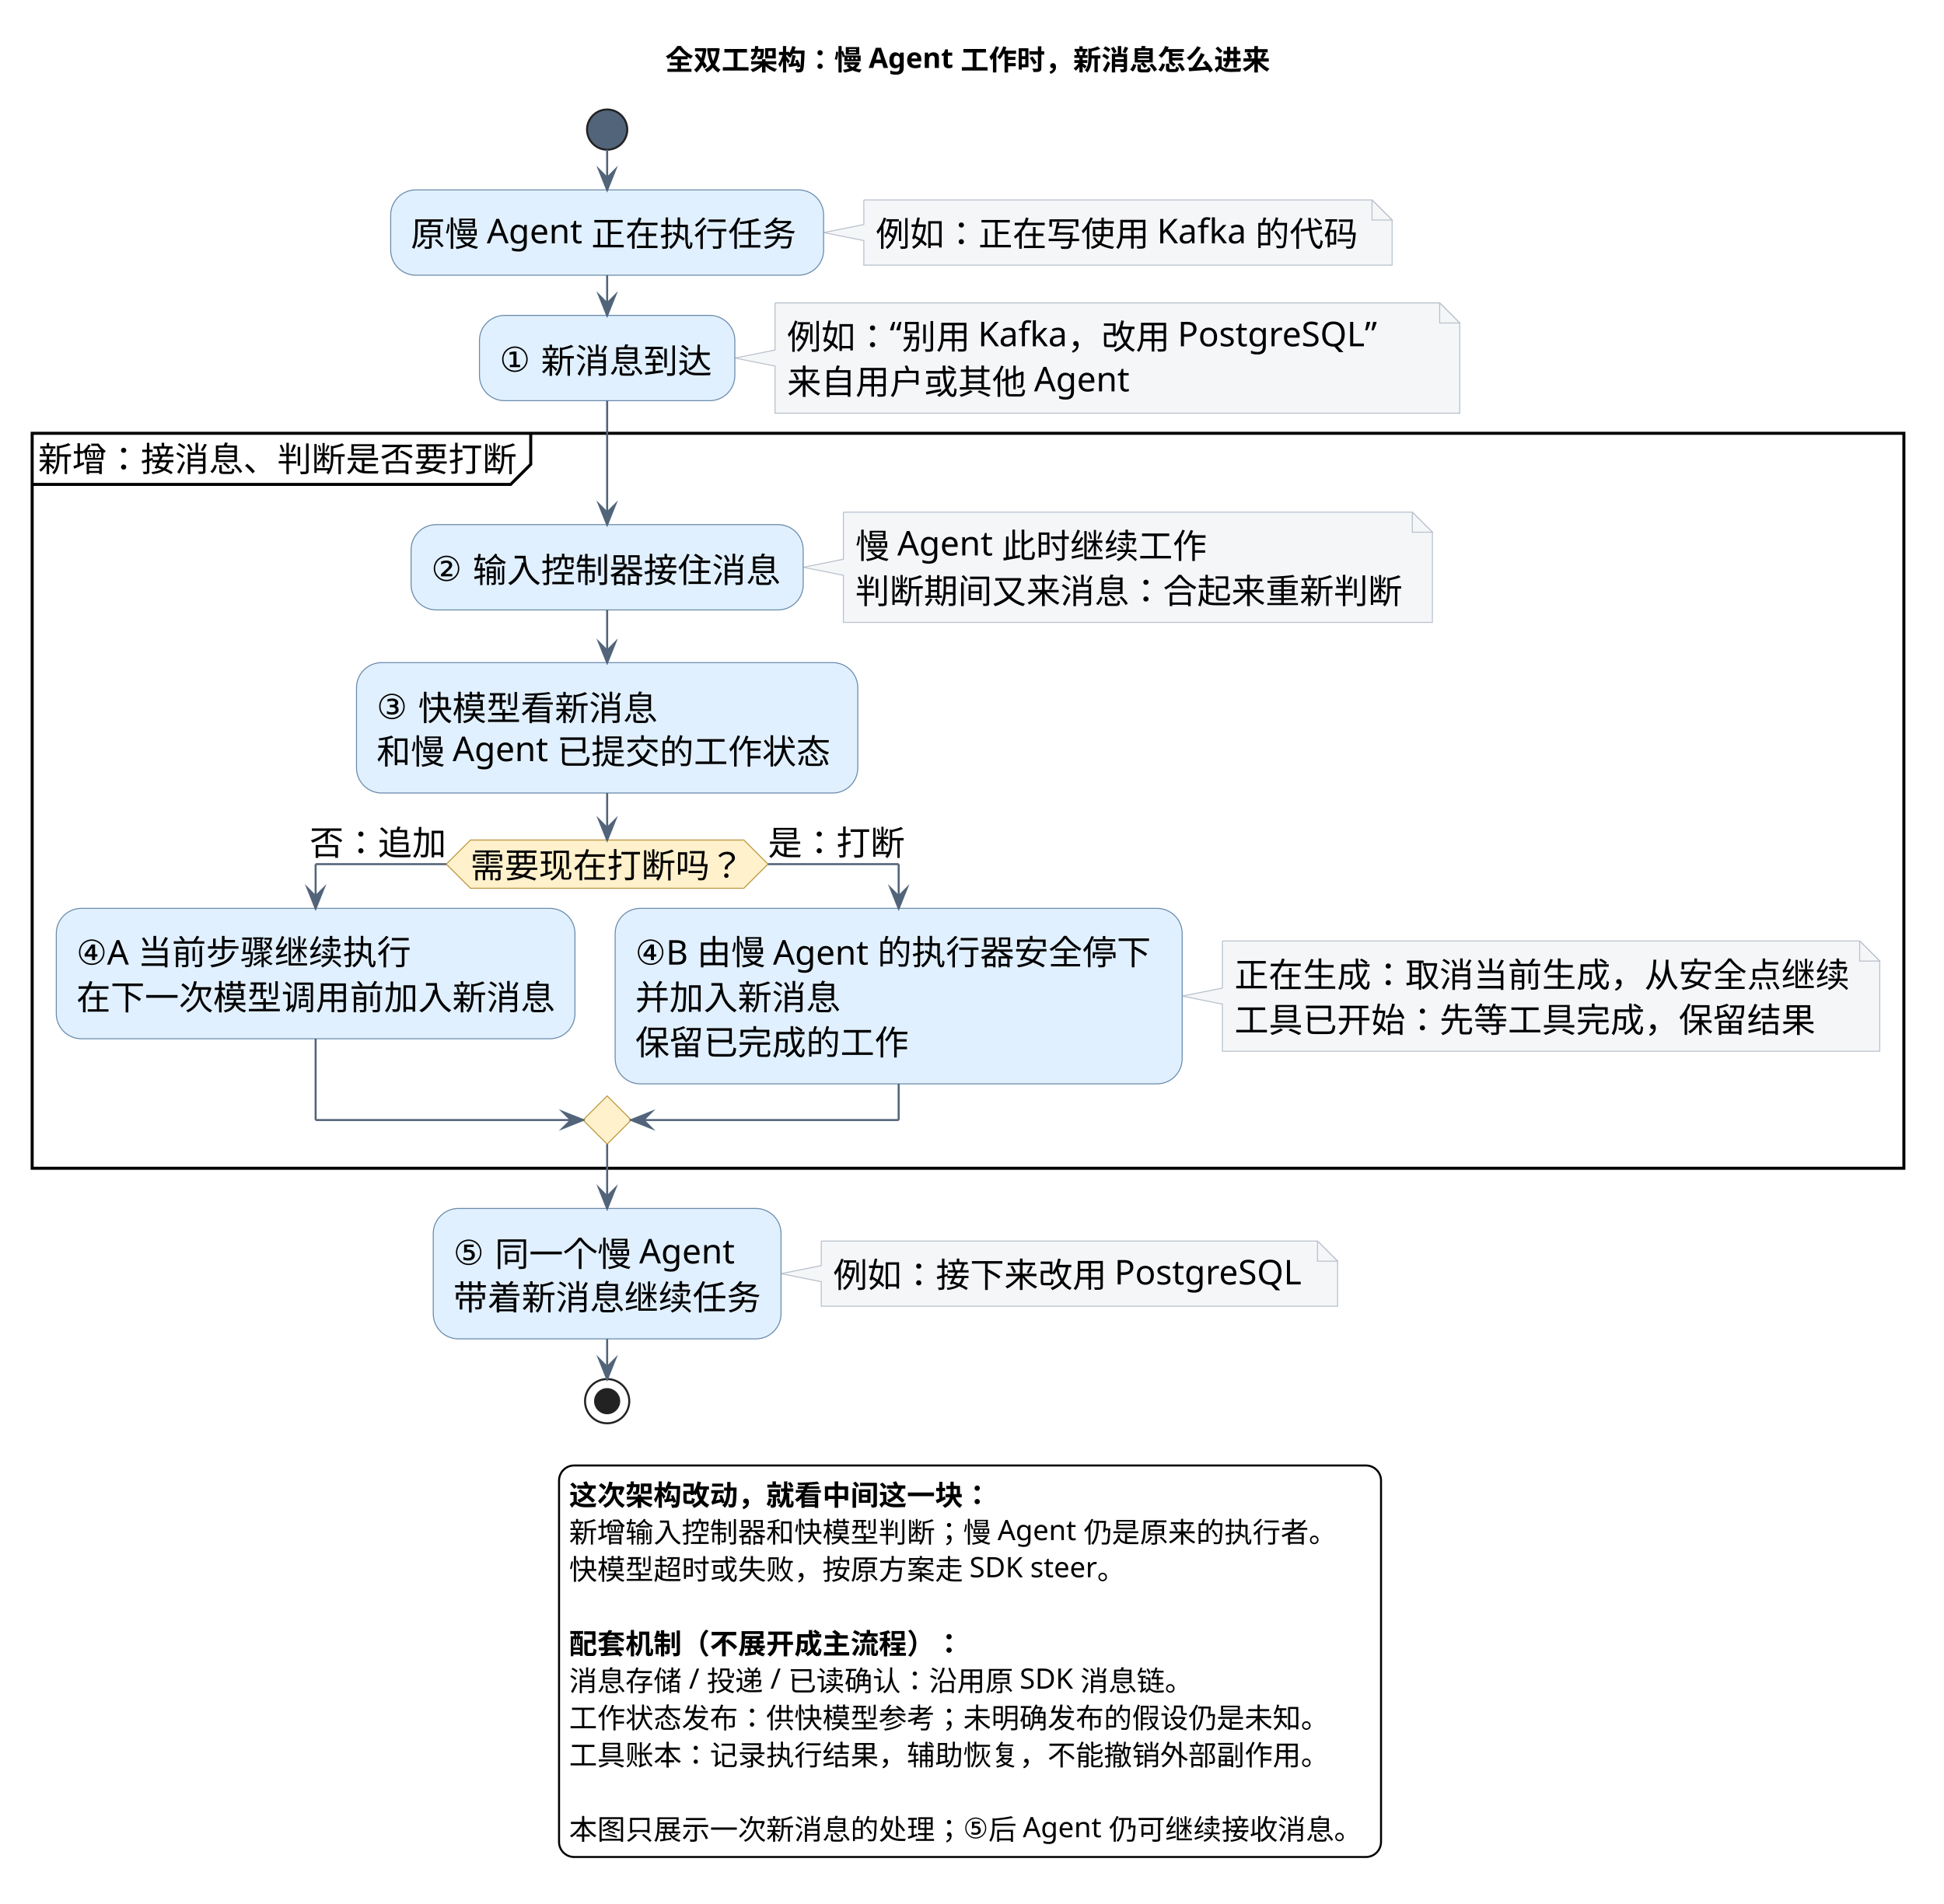
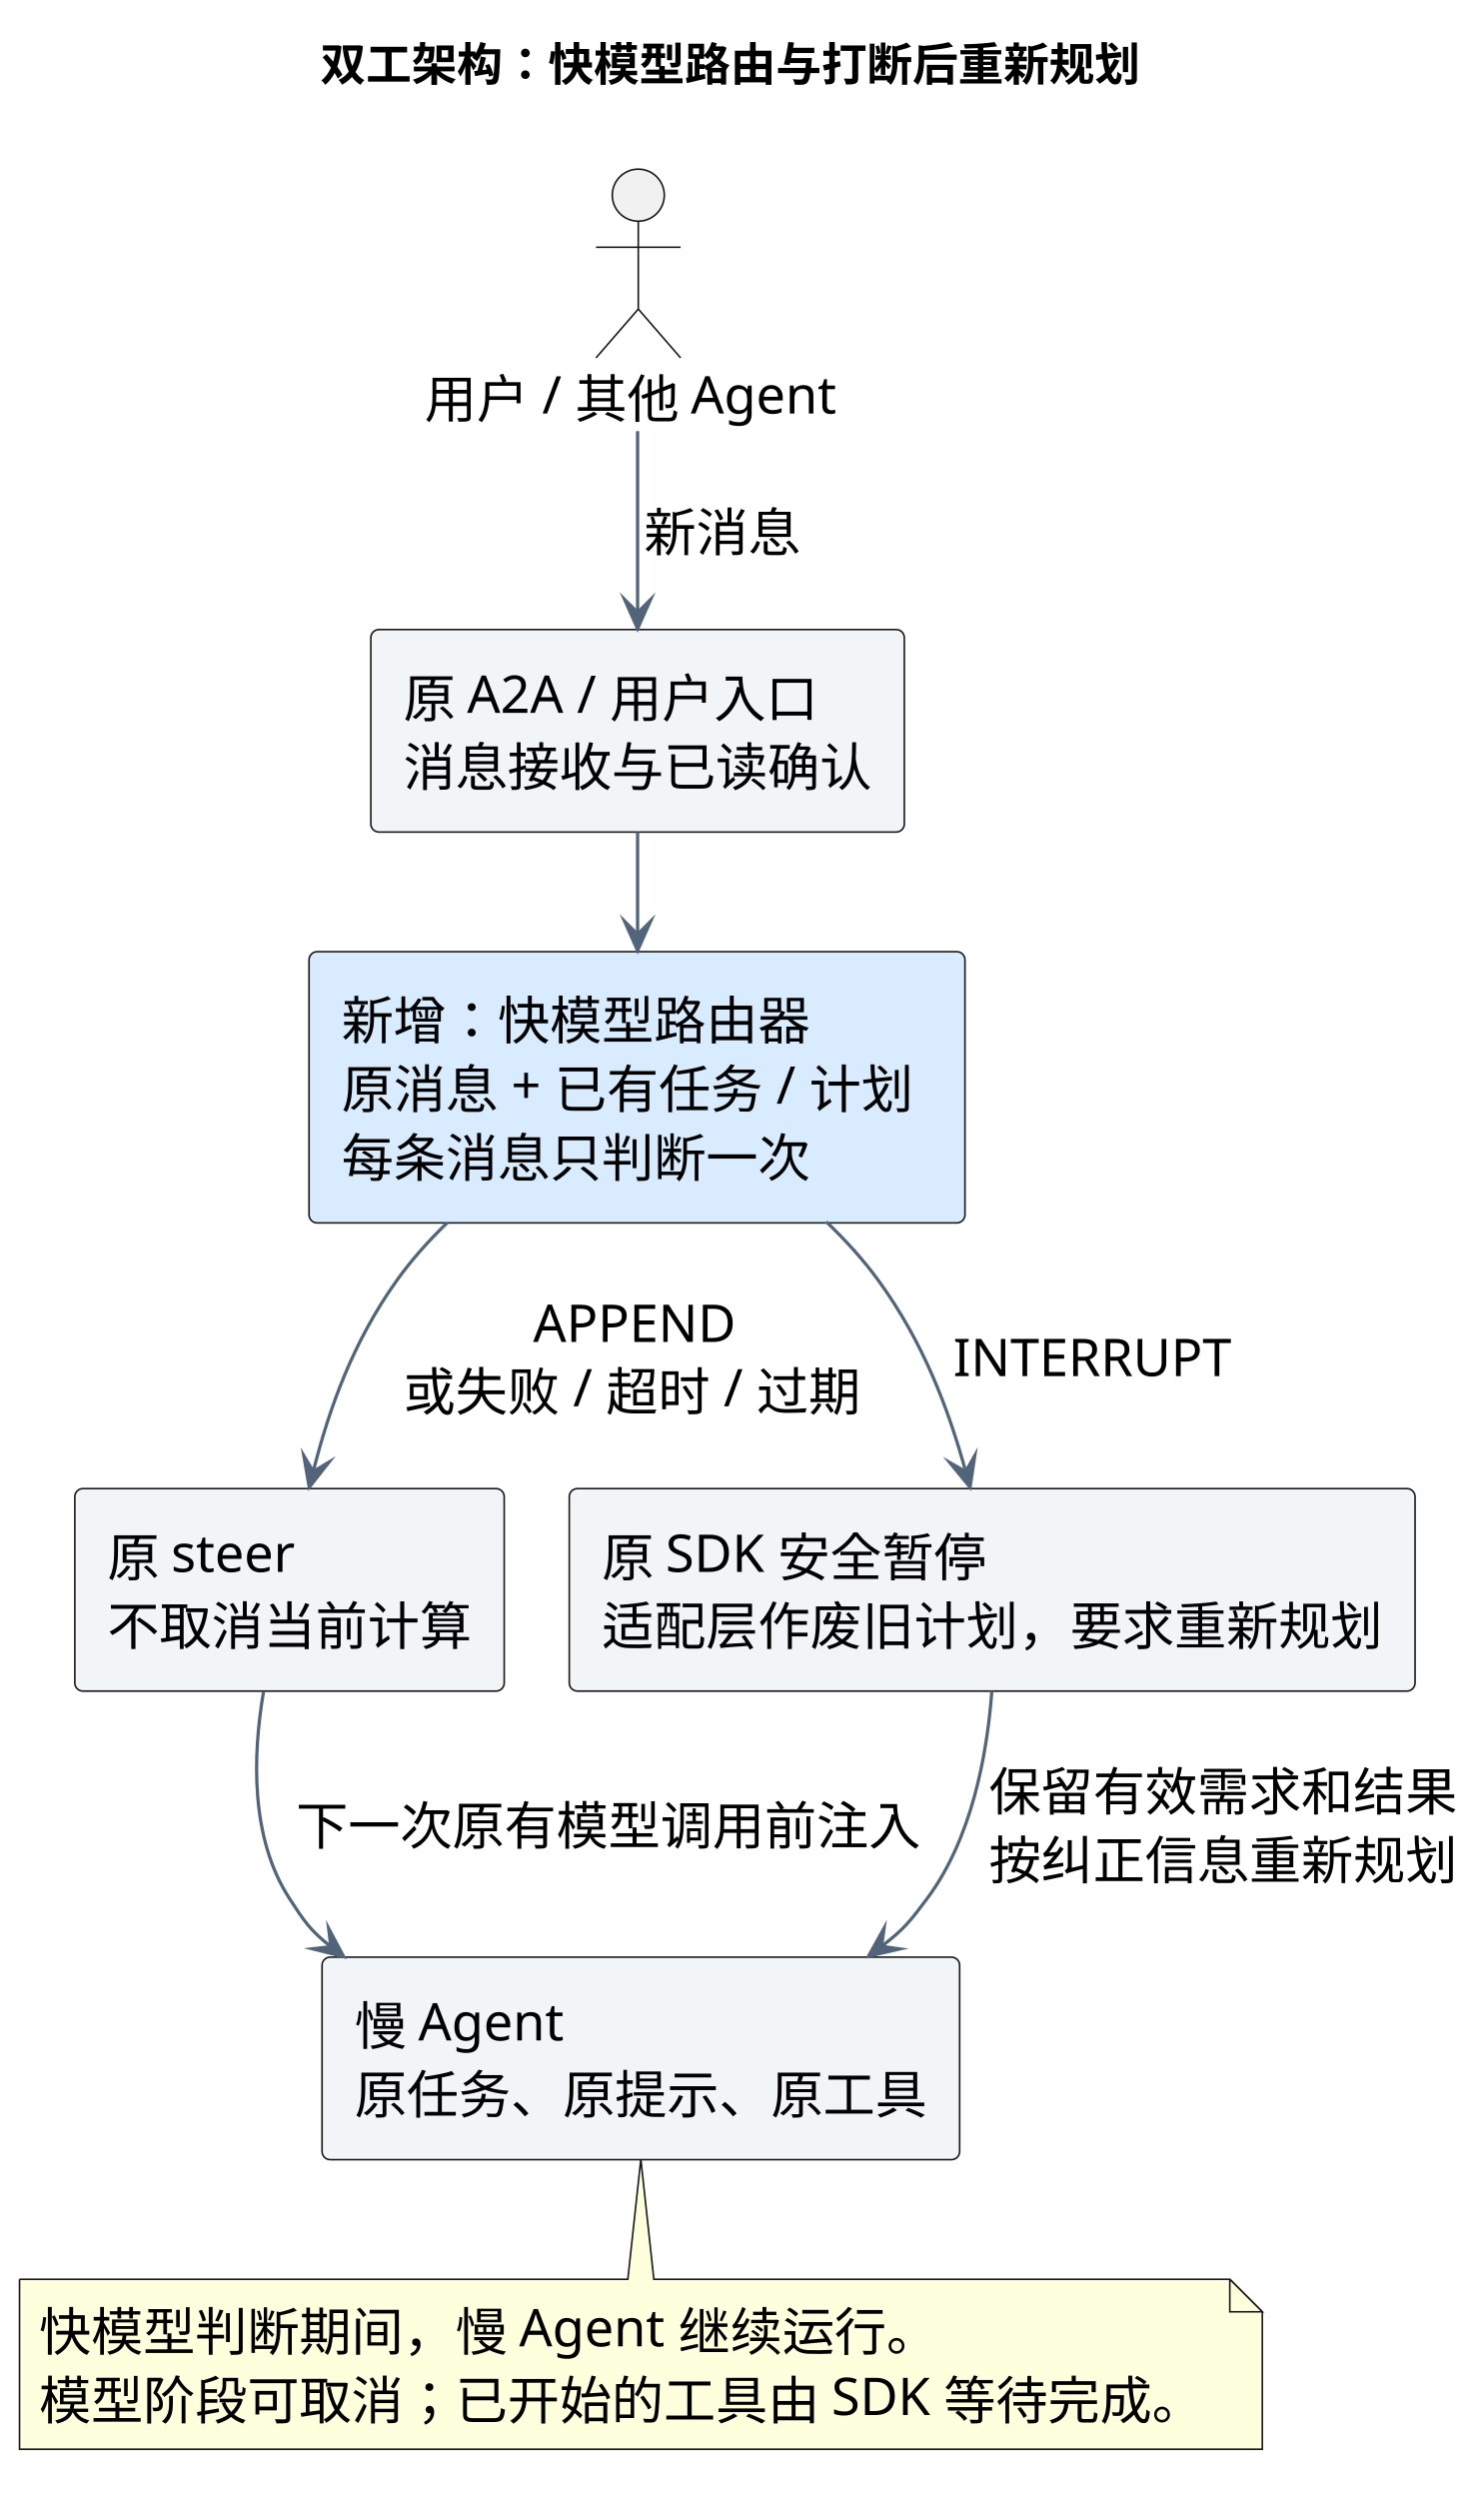
- <svg xmlns="http://www.w3.org/2000/svg" version="1.1" data-diagram-type="ACTIVITY" style="width:967px;height:947px;background:#FFFFFF;" width="967px" height="947px" viewBox="0 0 967 947" zoomAndPan="magnify" preserveAspectRatio="none" contentStyleType="text/css">
+ <svg xmlns="http://www.w3.org/2000/svg" version="1.1" data-diagram-type="DESCRIPTION" style="width:456px;height:768px;background:#FFFFFF;" width="456px" height="768px" viewBox="0 0 456 768" zoomAndPan="magnify" preserveAspectRatio="none" contentStyleType="text/css">
  <defs />
  <g font-family="sans-serif" lengthAdjust="spacing">
-     <g class="title" data-source-line="1">
-       <text x="330.93" y="34.813" fill="#000" font-size="14" textLength="303.188" font-weight="700" font-family="Microsoft YaHei">全双工架构：慢 Agent 工作时，新消息怎么进来</text>
+     <g class="title" data-source-line="10">
+       <text x="98.5" y="24.813" fill="#000" font-size="14" textLength="252" font-weight="700" font-family="Microsoft YaHei">双工架构：快模型路由与打断后重新规划</text>
    </g>
-     <ellipse cx="302.012" cy="64.478" rx="10" ry="10" fill="#52647A" style="stroke:#222;stroke-width:1;" />
-     <path d="M429.687,99.478 L429.687,111.696 L409.687,115.696 L429.687,119.696 L429.687,131.915 A0,0 0 0 0 429.687,131.915 L692.481,131.915 A0,0 0 0 0 692.481,131.915 L692.481,109.478 L682.481,99.478 L429.687,99.478 A0,0 0 0 0 429.687,99.478" style="stroke:#B8C1CC;stroke-width:0.5;" fill="#F5F6F8" />
-     <path d="M682.481,99.478 L682.481,109.478 L692.481,109.478 L682.481,99.478" style="stroke:#B8C1CC;stroke-width:0.5;" fill="#F5F6F8" />
-     <text x="435.687" y="122.465" fill="#000" font-size="17" textLength="241.793" font-family="Microsoft YaHei">例如：正在写使用 Kafka 的代码</text>
-     <rect x="194.337" y="94.478" width="215.351" height="42.437" fill="#E1F0FF" style="stroke:#6A8BAB;stroke-width:0.5;" rx="12.5" ry="12.5" />
-     <text x="204.337" y="122.465" fill="#000" font-size="17" textLength="195.351" font-family="Microsoft YaHei">原慢 Agent 正在执行任务</text>
-     <path d="M385.527,150.696 L385.527,174.133 L365.527,178.133 L385.527,182.133 L385.527,205.57 A0,0 0 0 0 385.527,205.57 L726.132,205.57 A0,0 0 0 0 726.132,205.57 L726.132,160.696 L716.132,150.696 L385.527,150.696 A0,0 0 0 0 385.527,150.696" style="stroke:#B8C1CC;stroke-width:0.5;" fill="#F5F6F8" />
-     <path d="M716.132,150.696 L716.132,160.696 L726.132,160.696 L716.132,150.696" style="stroke:#B8C1CC;stroke-width:0.5;" fill="#F5F6F8" />
-     <text x="391.527" y="173.684" fill="#000" font-size="17" textLength="319.605" font-family="Microsoft YaHei">例如：“别用 Kafka，改用 PostgreSQL”</text>
-     <text x="391.527" y="196.121" fill="#000" font-size="17" textLength="173.32" font-family="Microsoft YaHei">来自用户或其他 Agent</text>
-     <rect x="238.497" y="156.915" width="127.03" height="42.437" fill="#E1F0FF" style="stroke:#6A8BAB;stroke-width:0.5;" rx="12.5" ry="12.5" />
-     <text x="248.497" y="184.902" fill="#000" font-size="17" textLength="107.03" font-family="Microsoft YaHei">① 新消息到达</text>
-     <rect x="16" y="215.57" width="931.047" height="365.664" fill="none" style="stroke:#000;stroke-width:1.5;" />
-     <path d="M264,215.57 L264,231.007 L254,241.007 L16,241.007" style="stroke:#000;stroke-width:1.5;" fill="none" />
-     <text x="19" y="234.558" fill="#000" font-size="17" textLength="238" font-family="Microsoft YaHei">新增：接消息、判断是否要打断</text>
-     <path d="M419.527,254.789 L419.527,278.226 L399.527,282.226 L419.527,286.226 L419.527,309.663 A0,0 0 0 0 419.527,309.663 L712.527,309.663 A0,0 0 0 0 712.527,309.663 L712.527,264.789 L702.527,254.789 L419.527,254.789 A0,0 0 0 0 419.527,254.789" style="stroke:#B8C1CC;stroke-width:0.5;" fill="#F5F6F8" />
-     <path d="M702.527,254.789 L702.527,264.789 L712.527,264.789 L702.527,254.789" style="stroke:#B8C1CC;stroke-width:0.5;" fill="#F5F6F8" />
-     <text x="425.527" y="277.776" fill="#000" font-size="17" textLength="178.351" font-family="Microsoft YaHei">慢 Agent 此时继续工作</text>
-     <text x="425.527" y="300.213" fill="#000" font-size="17" textLength="272" font-family="Microsoft YaHei">判断期间又来消息：合起来重新判断</text>
-     <rect x="204.497" y="261.007" width="195.03" height="42.437" fill="#E1F0FF" style="stroke:#6A8BAB;stroke-width:0.5;" rx="12.5" ry="12.5" />
-     <text x="214.497" y="288.995" fill="#000" font-size="17" textLength="175.03" font-family="Microsoft YaHei">② 输入控制器接住消息</text>
-     <rect x="177.337" y="329.663" width="249.351" height="64.874" fill="#E1F0FF" style="stroke:#6A8BAB;stroke-width:0.5;" rx="12.5" ry="12.5" />
-     <text x="187.337" y="357.65" fill="#000" font-size="17" textLength="141.03" font-family="Microsoft YaHei">③ 快模型看新消息</text>
-     <text x="187.337" y="380.087" fill="#000" font-size="17" textLength="229.351" font-family="Microsoft YaHei">和慢 Agent 已提交的工作状态</text>
-     <polygon points="234.012,417.923,370.012,417.923,382.012,429.923,370.012,441.923,234.012,441.923,222.012,429.923,234.012,417.923" fill="#FFF1CC" style="stroke:#BD963C;stroke-width:0.5;stroke-linejoin:miter;stroke-miterlimit:10;" />
-     <text x="234.012" y="436.692" fill="#000" font-size="17" textLength="136" font-family="Microsoft YaHei">需要现在打断吗？</text>
-     <text x="154.012" y="425.474" fill="#000" font-size="17" textLength="68" font-family="Microsoft YaHei">否：追加</text>
-     <text x="382.012" y="425.474" fill="#000" font-size="17" textLength="68" font-family="Microsoft YaHei">是：打断</text>
-     <rect x="28" y="451.923" width="258" height="64.874" fill="#E1F0FF" style="stroke:#6A8BAB;stroke-width:0.5;" rx="12.5" ry="12.5" />
-     <text x="38" y="479.911" fill="#000" font-size="17" textLength="169.992" font-family="Microsoft YaHei">④A 当前步骤继续执行</text>
-     <text x="38" y="502.348" fill="#000" font-size="17" textLength="238" font-family="Microsoft YaHei">在下一次模型调用前加入新消息</text>
-     <path d="M608.047,468.141 L608.047,491.578 L588.047,495.578 L608.047,499.578 L608.047,523.015 A0,0 0 0 0 608.047,523.015 L935.047,523.015 A0,0 0 0 0 935.047,523.015 L935.047,478.141 L925.047,468.141 L608.047,468.141 A0,0 0 0 0 608.047,468.141" style="stroke:#B8C1CC;stroke-width:0.5;" fill="#F5F6F8" />
-     <path d="M925.047,468.141 L925.047,478.141 L935.047,478.141 L925.047,468.141" style="stroke:#B8C1CC;stroke-width:0.5;" fill="#F5F6F8" />
-     <text x="614.047" y="491.129" fill="#000" font-size="17" textLength="306" font-family="Microsoft YaHei">正在生成：取消当前生成，从安全点继续</text>
-     <text x="614.047" y="513.566" fill="#000" font-size="17" textLength="289" font-family="Microsoft YaHei">工具已开始：先等工具完成，保留结果</text>
-     <rect x="306" y="451.923" width="282.047" height="87.311" fill="#E1F0FF" style="stroke:#6A8BAB;stroke-width:0.5;" rx="12.5" ry="12.5" />
-     <text x="316" y="479.911" fill="#000" font-size="17" textLength="262.047" font-family="Microsoft YaHei">④B 由慢 Agent 的执行器安全停下</text>
-     <text x="316" y="502.348" fill="#000" font-size="17" textLength="102" font-family="Microsoft YaHei">并加入新消息</text>
-     <text x="316" y="524.785" fill="#000" font-size="17" textLength="136" font-family="Microsoft YaHei">保留已完成的工作</text>
-     <polygon points="302.012,545.234,314.012,557.234,302.012,569.234,290.012,557.234,302.012,545.234" fill="#FFF1CC" style="stroke:#BD963C;stroke-width:0.5;stroke-linejoin:miter;stroke-miterlimit:10;" />
-     <path d="M408.512,617.452 L408.512,629.671 L388.512,633.671 L408.512,637.671 L408.512,649.889 A0,0 0 0 0 408.512,649.889 L665.354,649.889 A0,0 0 0 0 665.354,649.889 L665.354,627.452 L655.354,617.452 L408.512,617.452 A0,0 0 0 0 408.512,617.452" style="stroke:#B8C1CC;stroke-width:0.5;" fill="#F5F6F8" />
-     <path d="M655.354,617.452 L655.354,627.452 L665.354,627.452 L655.354,617.452" style="stroke:#B8C1CC;stroke-width:0.5;" fill="#F5F6F8" />
-     <text x="414.512" y="640.44" fill="#000" font-size="17" textLength="235.842" font-family="Microsoft YaHei">例如：接下来改用 PostgreSQL</text>
-     <rect x="215.512" y="601.234" width="173" height="64.874" fill="#E1F0FF" style="stroke:#6A8BAB;stroke-width:0.5;" rx="12.5" ry="12.5" />
-     <text x="225.512" y="629.222" fill="#000" font-size="17" textLength="144.351" font-family="Microsoft YaHei">⑤ 同一个慢 Agent</text>
-     <text x="225.512" y="651.659" fill="#000" font-size="17" textLength="153" font-family="Microsoft YaHei">带着新消息继续任务</text>
-     <ellipse cx="302.012" cy="697.108" rx="11" ry="11" fill="none" style="stroke:#222;stroke-width:1;" />
-     <ellipse cx="302.012" cy="697.108" rx="6" ry="6" fill="#222" style="stroke:#222;stroke-width:1;" />
-     <line x1="302.012" y1="74.478" x2="302.012" y2="94.478" style="stroke:#52647A;stroke-width:1;" />
-     <polygon points="298.012,84.478,302.012,94.478,306.012,84.478,302.012,88.478" fill="#52647A" style="stroke:#52647A;stroke-width:1;stroke-linejoin:miter;stroke-miterlimit:10;" />
-     <line x1="302.012" y1="136.915" x2="302.012" y2="156.915" style="stroke:#52647A;stroke-width:1;" />
-     <polygon points="298.012,146.915,302.012,156.915,306.012,146.915,302.012,150.915" fill="#52647A" style="stroke:#52647A;stroke-width:1;stroke-linejoin:miter;stroke-miterlimit:10;" />
-     <line x1="302.012" y1="303.444" x2="302.012" y2="329.663" style="stroke:#52647A;stroke-width:1;" />
-     <polygon points="298.012,319.663,302.012,329.663,306.012,319.663,302.012,323.663" fill="#52647A" style="stroke:#52647A;stroke-width:1;stroke-linejoin:miter;stroke-miterlimit:10;" />
-     <line x1="222.012" y1="429.923" x2="157" y2="429.923" style="stroke:#52647A;stroke-width:1;" />
-     <line x1="157" y1="429.923" x2="157" y2="451.923" style="stroke:#52647A;stroke-width:1;" />
-     <polygon points="153,441.923,157,451.923,161,441.923,157,445.923" fill="#52647A" style="stroke:#52647A;stroke-width:1;stroke-linejoin:miter;stroke-miterlimit:10;" />
-     <line x1="382.012" y1="429.923" x2="447.024" y2="429.923" style="stroke:#52647A;stroke-width:1;" />
-     <line x1="447.024" y1="429.923" x2="447.024" y2="451.923" style="stroke:#52647A;stroke-width:1;" />
-     <polygon points="443.024,441.923,447.024,451.923,451.024,441.923,447.024,445.923" fill="#52647A" style="stroke:#52647A;stroke-width:1;stroke-linejoin:miter;stroke-miterlimit:10;" />
-     <line x1="157" y1="516.797" x2="157" y2="557.234" style="stroke:#52647A;stroke-width:1;" />
-     <line x1="157" y1="557.234" x2="290.012" y2="557.234" style="stroke:#52647A;stroke-width:1;" />
-     <polygon points="280.012,553.234,290.012,557.234,280.012,561.234,284.012,557.234" fill="#52647A" style="stroke:#52647A;stroke-width:1;stroke-linejoin:miter;stroke-miterlimit:10;" />
-     <line x1="447.024" y1="539.234" x2="447.024" y2="557.234" style="stroke:#52647A;stroke-width:1;" />
-     <line x1="447.024" y1="557.234" x2="314.012" y2="557.234" style="stroke:#52647A;stroke-width:1;" />
-     <polygon points="324.012,553.234,314.012,557.234,324.012,561.234,320.012,557.234" fill="#52647A" style="stroke:#52647A;stroke-width:1;stroke-linejoin:miter;stroke-miterlimit:10;" />
-     <line x1="302.012" y1="394.537" x2="302.012" y2="417.923" style="stroke:#52647A;stroke-width:1;" />
-     <polygon points="298.012,407.923,302.012,417.923,306.012,407.923,302.012,411.923" fill="#52647A" style="stroke:#52647A;stroke-width:1;stroke-linejoin:miter;stroke-miterlimit:10;" />
-     <line x1="302.012" y1="199.352" x2="302.012" y2="261.007" style="stroke:#52647A;stroke-width:1;" />
-     <polygon points="298.012,251.007,302.012,261.007,306.012,251.007,302.012,255.007" fill="#52647A" style="stroke:#52647A;stroke-width:1;stroke-linejoin:miter;stroke-miterlimit:10;" />
-     <line x1="302.012" y1="569.234" x2="302.012" y2="601.234" style="stroke:#52647A;stroke-width:1;" />
-     <polygon points="298.012,591.234,302.012,601.234,306.012,591.234,302.012,595.234" fill="#52647A" style="stroke:#52647A;stroke-width:1;stroke-linejoin:miter;stroke-miterlimit:10;" />
-     <line x1="302.012" y1="666.108" x2="302.012" y2="686.108" style="stroke:#52647A;stroke-width:1;" />
-     <polygon points="298.012,676.108,302.012,686.108,306.012,676.108,302.012,680.108" fill="#52647A" style="stroke:#52647A;stroke-width:1;stroke-linejoin:miter;stroke-miterlimit:10;" />
-     <g class="legend" data-source-line="51">
-       <rect x="278.085" y="729.108" width="408.877" height="194.775" fill="none" style="stroke:#000;stroke-width:1;" rx="7.5" ry="7.5" />
-       <text x="283.085" y="748.921" fill="#000" font-size="14" textLength="210" font-weight="700" font-family="Microsoft YaHei">这次架构改动，就看中间这一块：</text>
-       <text x="283.085" y="767.399" fill="#000" font-size="14" textLength="384.877" font-family="Microsoft YaHei">新增输入控制器和快模型判断；慢 Agent 仍是原来的执行者。</text>
-       <text x="283.085" y="785.876" fill="#000" font-size="14" textLength="278.845" font-family="Microsoft YaHei">快模型超时或失败，按原方案走 SDK steer。</text>
-       <text x="283.085" y="804.354" fill="#000" font-size="14" font-family="Microsoft YaHei"> </text>
-       <text x="283.085" y="822.832" fill="#000" font-size="14" textLength="196" font-weight="700" font-family="Microsoft YaHei">配套机制（不展开成主流程）：</text>
-       <text x="283.085" y="841.309" fill="#000" font-size="14" textLength="316.449" font-family="Microsoft YaHei">消息存储 / 投递 / 已读确认：沿用原 SDK 消息链。</text>
-       <text x="283.085" y="859.787" fill="#000" font-size="14" textLength="378" font-family="Microsoft YaHei">工作状态发布：供快模型参考；未明确发布的假设仍是未知。</text>
-       <text x="283.085" y="878.264" fill="#000" font-size="14" textLength="378" font-family="Microsoft YaHei">工具账本：记录执行结果，辅助恢复，不能撤销外部副作用。</text>
-       <text x="283.085" y="896.742" fill="#000" font-size="14" font-family="Microsoft YaHei"> </text>
-       <text x="283.085" y="915.219" fill="#000" font-size="14" textLength="398.877" font-family="Microsoft YaHei">本图只展示一次新消息的处理；⑤后 Agent 仍可继续接收消息。</text>
+     <g class="entity" data-qualified-name="sender" id="ent0001" data-source-line="11">
+       <ellipse cx="196.215" cy="59.978" rx="8" ry="8" fill="#F1F1F1" style="stroke:#181818;stroke-width:0.5;" />
+       <path d="M196.215,67.978 L196.215,94.978 M183.215,75.978 L209.215,75.978 M196.215,94.978 L183.215,109.978 M196.215,94.978 L209.215,109.978" style="stroke:#181818;stroke-width:0.5;" fill="none" />
+       <text x="130.5" y="128.407" fill="#000" font-size="16" textLength="131.43" font-family="Microsoft YaHei">用户 / 其他 Agent</text>
+     </g>
+     <g class="entity" data-qualified-name="inlet" id="ent0002" data-source-line="12">
+       <rect x="114" y="193.478" width="164" height="62.234" fill="#F2F5F8" style="stroke:#181818;stroke-width:0.5;" rx="2.5" ry="2.5" />
+       <text x="124" y="220.407" fill="#000" font-size="16" textLength="132.938" font-family="Microsoft YaHei">原 A2A / 用户入口</text>
+       <text x="124" y="241.524" fill="#000" font-size="16" textLength="144" font-family="Microsoft YaHei">消息接收与已读确认</text>
+     </g>
+     <g class="entity" data-qualified-name="router" id="ent0003" data-source-line="13">
+       <rect x="95" y="292.478" width="201.641" height="83.352" fill="#D9ECFF" style="stroke:#181818;stroke-width:0.5;" rx="2.5" ry="2.5" />
+       <text x="105" y="319.407" fill="#000" font-size="16" textLength="144" font-family="Microsoft YaHei">新增：快模型路由器</text>
+       <text x="105" y="340.524" fill="#000" font-size="16" textLength="181.641" font-family="Microsoft YaHei">原消息 + 已有任务 / 计划</text>
+       <text x="105" y="361.642" fill="#000" font-size="16" textLength="144" font-family="Microsoft YaHei">每条消息只判断一次</text>
+     </g>
+     <g class="entity" data-qualified-name="steer" id="ent0004" data-source-line="14">
+       <rect x="23" y="457.478" width="132" height="62.234" fill="#F2F5F8" style="stroke:#181818;stroke-width:0.5;" rx="2.5" ry="2.5" />
+       <text x="33" y="484.407" fill="#000" font-size="16" textLength="58.367" font-family="Microsoft YaHei">原 steer</text>
+       <text x="33" y="505.524" fill="#000" font-size="16" textLength="112" font-family="Microsoft YaHei">不取消当前计算</text>
+     </g>
+     <g class="entity" data-qualified-name="pause" id="ent0005" data-source-line="15">
+       <rect x="175" y="457.478" width="260" height="62.234" fill="#F2F5F8" style="stroke:#181818;stroke-width:0.5;" rx="2.5" ry="2.5" />
+       <text x="185" y="484.407" fill="#000" font-size="16" textLength="121.047" font-family="Microsoft YaHei">原 SDK 安全暂停</text>
+       <text x="185" y="505.524" fill="#000" font-size="16" textLength="240" font-family="Microsoft YaHei">适配层作废旧计划，要求重新规划</text>
+     </g>
+     <g class="entity" data-qualified-name="slow" id="ent0006" data-source-line="16">
+       <rect x="99" y="601.478" width="196" height="62.234" fill="#F2F5F8" style="stroke:#181818;stroke-width:0.5;" rx="2.5" ry="2.5" />
+       <text x="109" y="628.407" fill="#000" font-size="16" textLength="67.125" font-family="Microsoft YaHei">慢 Agent</text>
+       <text x="109" y="649.524" fill="#000" font-size="16" textLength="176" font-family="Microsoft YaHei">原任务、原提示、原工具</text>
+     </g>
+     <g class="entity" data-qualified-name="GMN13" id="ent0014" data-source-line="24">
+       <path d="M6,700.478 L6,752.712 A0,0 0 0 0 6,752.712 L388.047,752.712 A0,0 0 0 0 388.047,752.712 L388.047,710.478 L378.047,700.478 L201,700.478 L197,663.602 L193,700.478 L6,700.478 A0,0 0 0 0 6,700.478" style="stroke:#181818;stroke-width:0.5;" fill="#FEFFDD" />
+       <path d="M378.047,700.478 L378.047,710.478 L388.047,710.478 L378.047,700.478" style="stroke:#181818;stroke-width:0.5;" fill="#FEFFDD" />
+       <text x="12" y="722.407" fill="#000" font-size="16" textLength="279.859" font-family="Microsoft YaHei">快模型判断期间，慢 Agent 继续运行。</text>
+       <text x="12" y="743.524" fill="#000" font-size="16" textLength="361.047" font-family="Microsoft YaHei">模型阶段可取消；已开始的工具由 SDK 等待完成。</text>
+     </g>
+     <g class="link" data-entity-1="ent0001" data-entity-2="ent0002" id="lnk7" data-link-type="dependency">
+       <polygon points="196,193.223,200,184.223,196,188.223,192,184.223,196,193.223" fill="#52647A" style="stroke:#52647A;stroke-width:1;stroke-linejoin:miter;stroke-miterlimit:10;" />
+       <path d="M196,132.486 C196,151.991 196,170.15 196,188.223" style="stroke:#52647A;stroke-width:1;" fill="none" />
+       <text x="198" y="169.407" fill="#000" font-size="16" textLength="48" font-family="Microsoft YaHei">新消息</text>
+     </g>
+     <g class="link" data-entity-1="ent0002" data-entity-2="ent0003" id="lnk8" data-link-type="dependency">
+       <polygon points="196,292.144,200,283.144,196,287.144,192,283.144,196,292.144" fill="#52647A" style="stroke:#52647A;stroke-width:1;stroke-linejoin:miter;stroke-miterlimit:10;" />
+       <path d="M196,255.708 C196,267.011 196,275.041 196,287.144" style="stroke:#52647A;stroke-width:1;" fill="none" />
+     </g>
+     <g class="link" data-entity-1="ent0003" data-entity-2="ent0004" id="lnk9" data-link-type="dependency">
+       <polygon points="95.059,457.068,101.15,449.328,96.288,452.222,93.395,447.361,95.059,457.068" fill="#52647A" style="stroke:#52647A;stroke-width:1;stroke-linejoin:miter;stroke-miterlimit:10;" />
+       <path d="M137.506,375.757 C131.794,381.275 126.471,387.212 122,393.478 C108.438,412.485 101.233,432.74 96.288,452.222" style="stroke:#52647A;stroke-width:1;" fill="none" />
+       <text x="163.891" y="412.407" fill="#000" font-size="16" textLength="64.828" font-family="Microsoft YaHei">APPEND</text>
+       <text x="124" y="433.524" fill="#000" font-size="16" textLength="144.609" font-family="Microsoft YaHei">或失败 / 超时 / 过期</text>
+     </g>
+     <g class="link" data-entity-1="ent0003" data-entity-2="ent0005" id="lnk10" data-link-type="dependency">
+       <polygon points="298.206,457.068,299.659,447.327,296.871,452.25,291.949,449.462,298.206,457.068" fill="#52647A" style="stroke:#52647A;stroke-width:1;stroke-linejoin:miter;stroke-miterlimit:10;" />
+       <path d="M254.01,375.491 C259.882,381.093 265.374,387.122 270,393.478 C283.834,412.485 291.476,432.768 296.871,452.25" style="stroke:#52647A;stroke-width:1;" fill="none" />
+       <text x="293" y="422.907" fill="#000" font-size="16" textLength="87.477" font-family="Microsoft YaHei">INTERRUPT</text>
+     </g>
+     <g class="link" data-entity-1="ent0004" data-entity-2="ent0006" id="lnk11" data-link-type="dependency">
+       <polygon points="105.638,601.325,101.025,592.623,101.704,598.239,96.088,598.918,105.638,601.325" fill="#52647A" style="stroke:#52647A;stroke-width:1;stroke-linejoin:miter;stroke-miterlimit:10;" />
+       <path d="M81.028,519.81 C77.662,539.501 76.906,564.868 89,583.478 C93.472,590.359 95.25,593.177 101.704,598.239" style="stroke:#52647A;stroke-width:1;" fill="none" />
+       <text x="91" y="566.907" fill="#000" font-size="16" textLength="192" font-family="Microsoft YaHei">下一次原有模型调用前注入</text>
+     </g>
+     <g class="link" data-entity-1="ent0005" data-entity-2="ent0006" id="lnk12" data-link-type="dependency">
+       <polygon points="266.992,601.171,276.588,598.952,270.986,598.163,271.775,592.562,266.992,601.171" fill="#52647A" style="stroke:#52647A;stroke-width:1;stroke-linejoin:miter;stroke-miterlimit:10;" />
+       <path d="M304.908,519.648 C303.428,539.518 298.661,565.151 285,583.478 C280.008,590.175 277.788,593.04 270.986,598.163" style="stroke:#52647A;stroke-width:1;" fill="none" />
+       <text x="304" y="556.407" fill="#000" font-size="16" textLength="144" font-family="Microsoft YaHei">保留有效需求和结果</text>
+       <text x="304" y="577.524" fill="#000" font-size="16" textLength="144" font-family="Microsoft YaHei">按纠正信息重新规划</text>
    </g>
  </g>
</svg>
